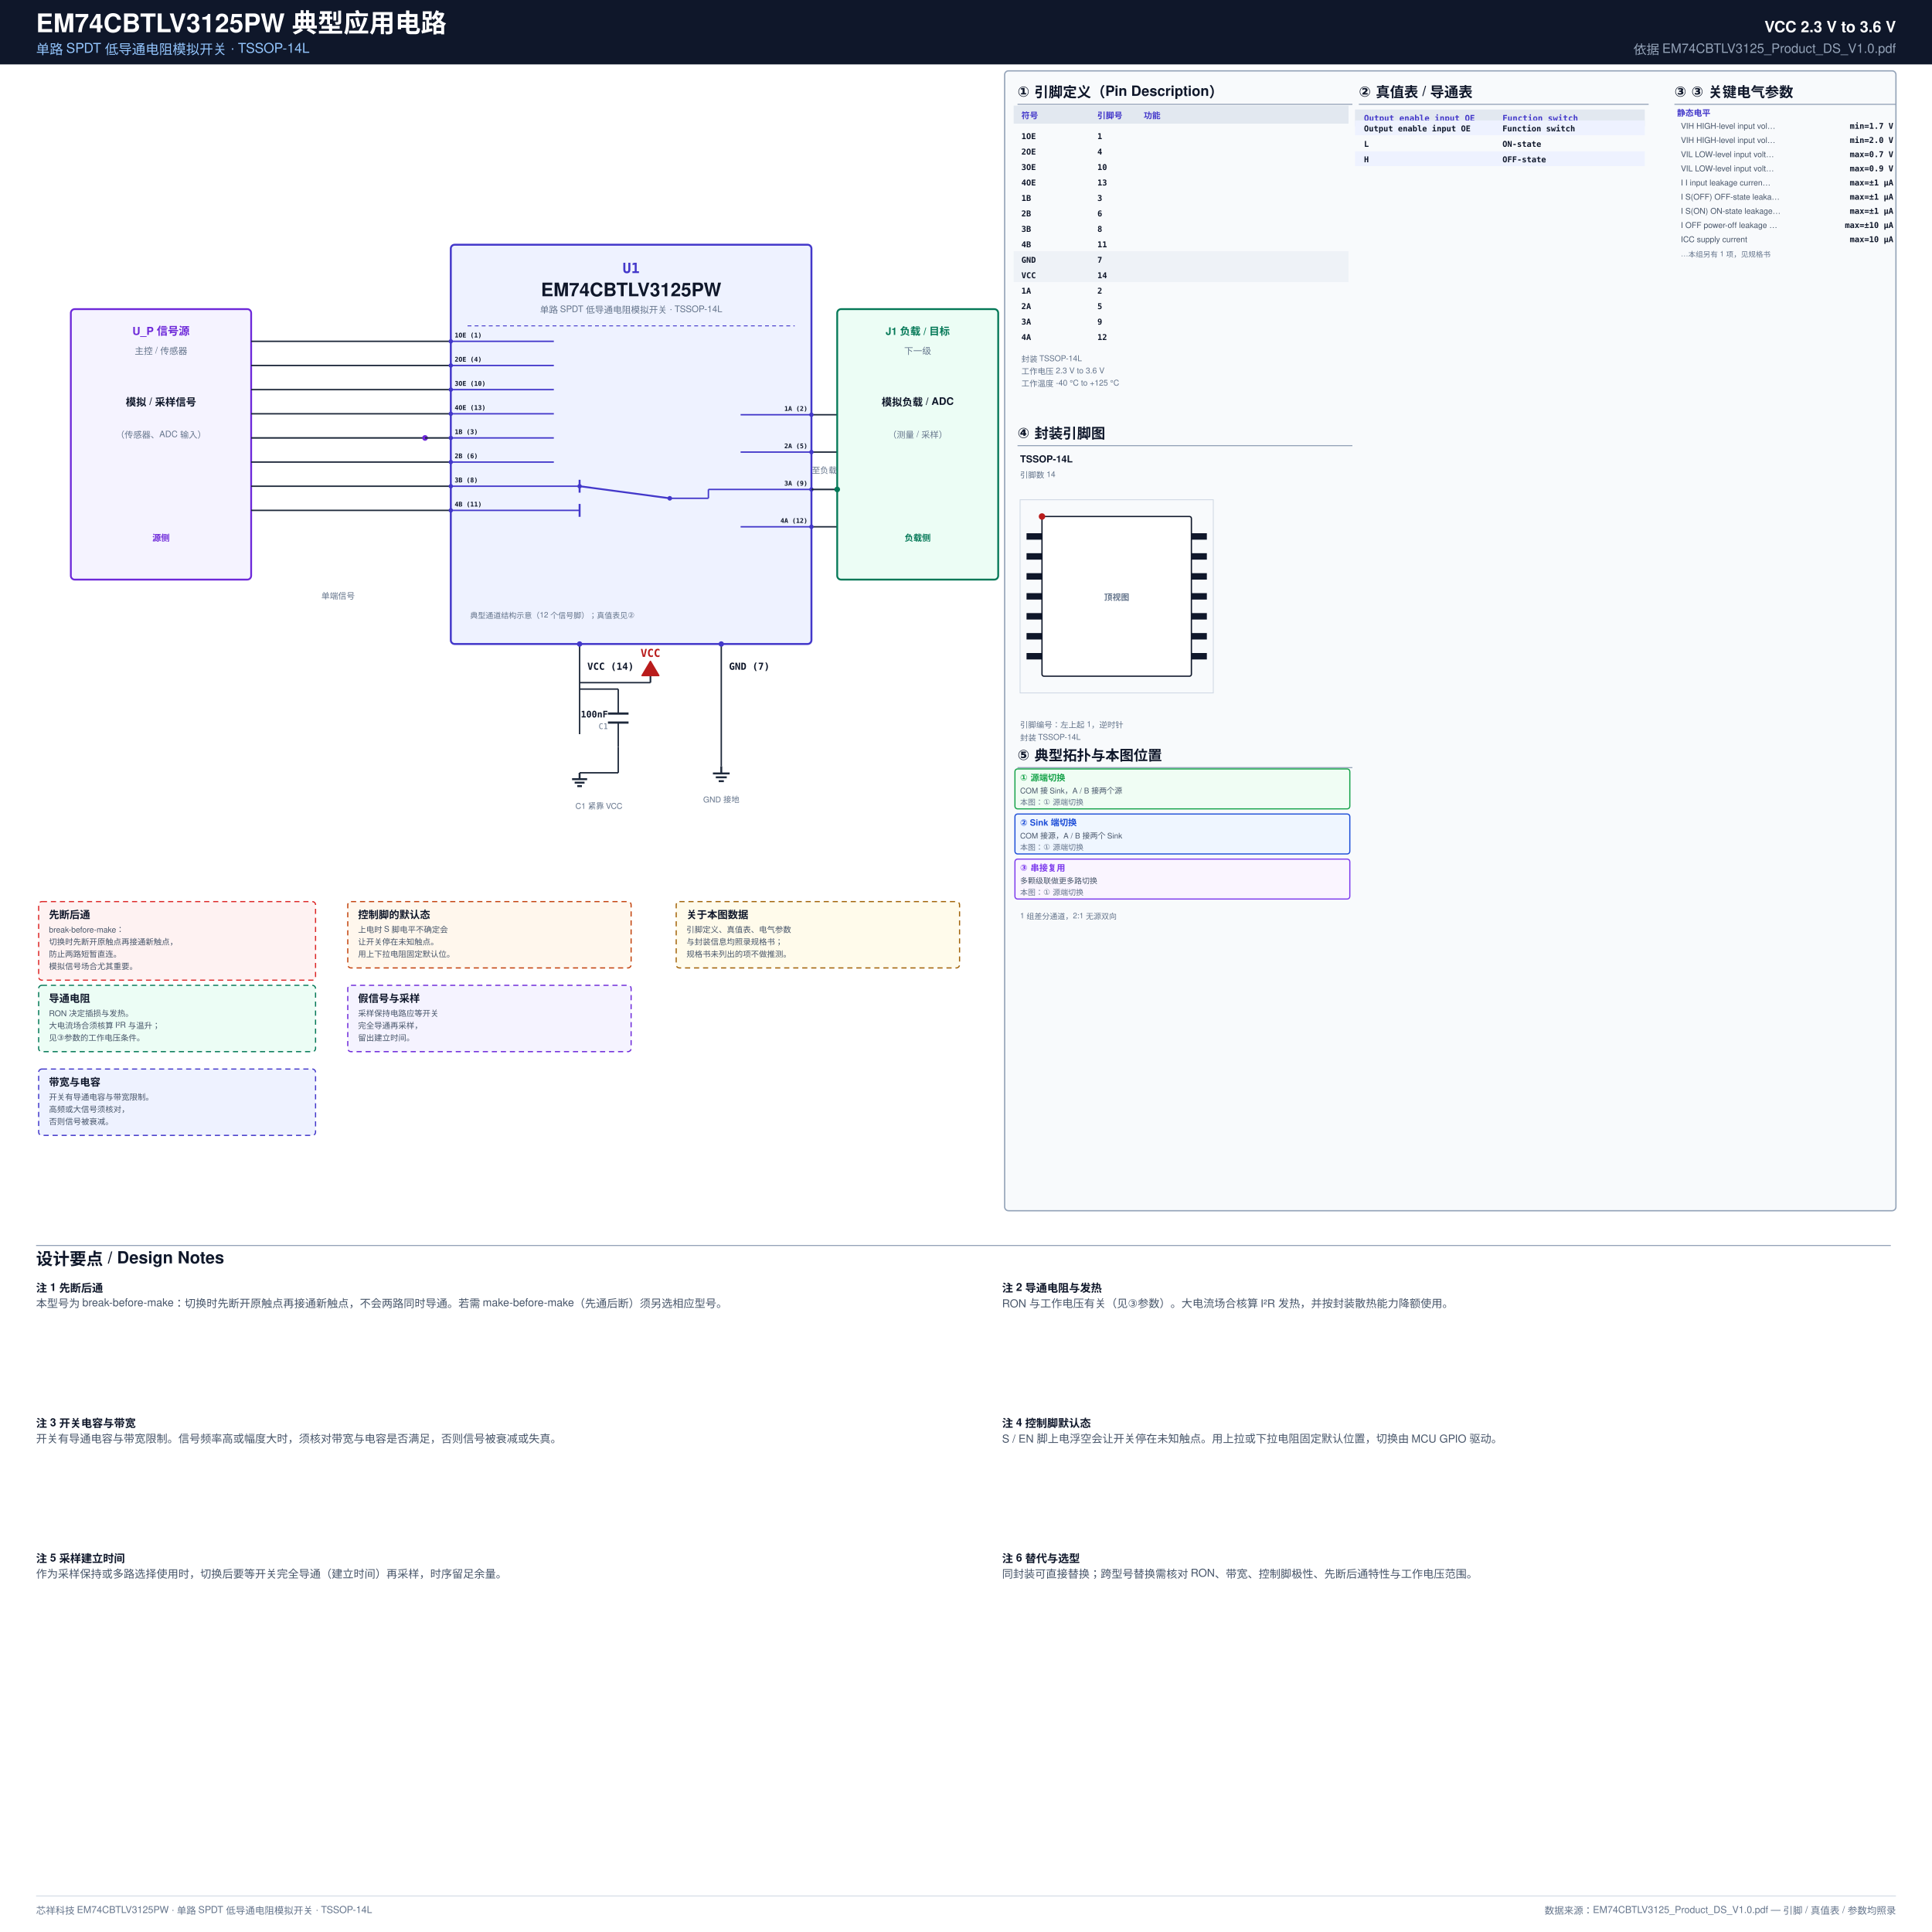
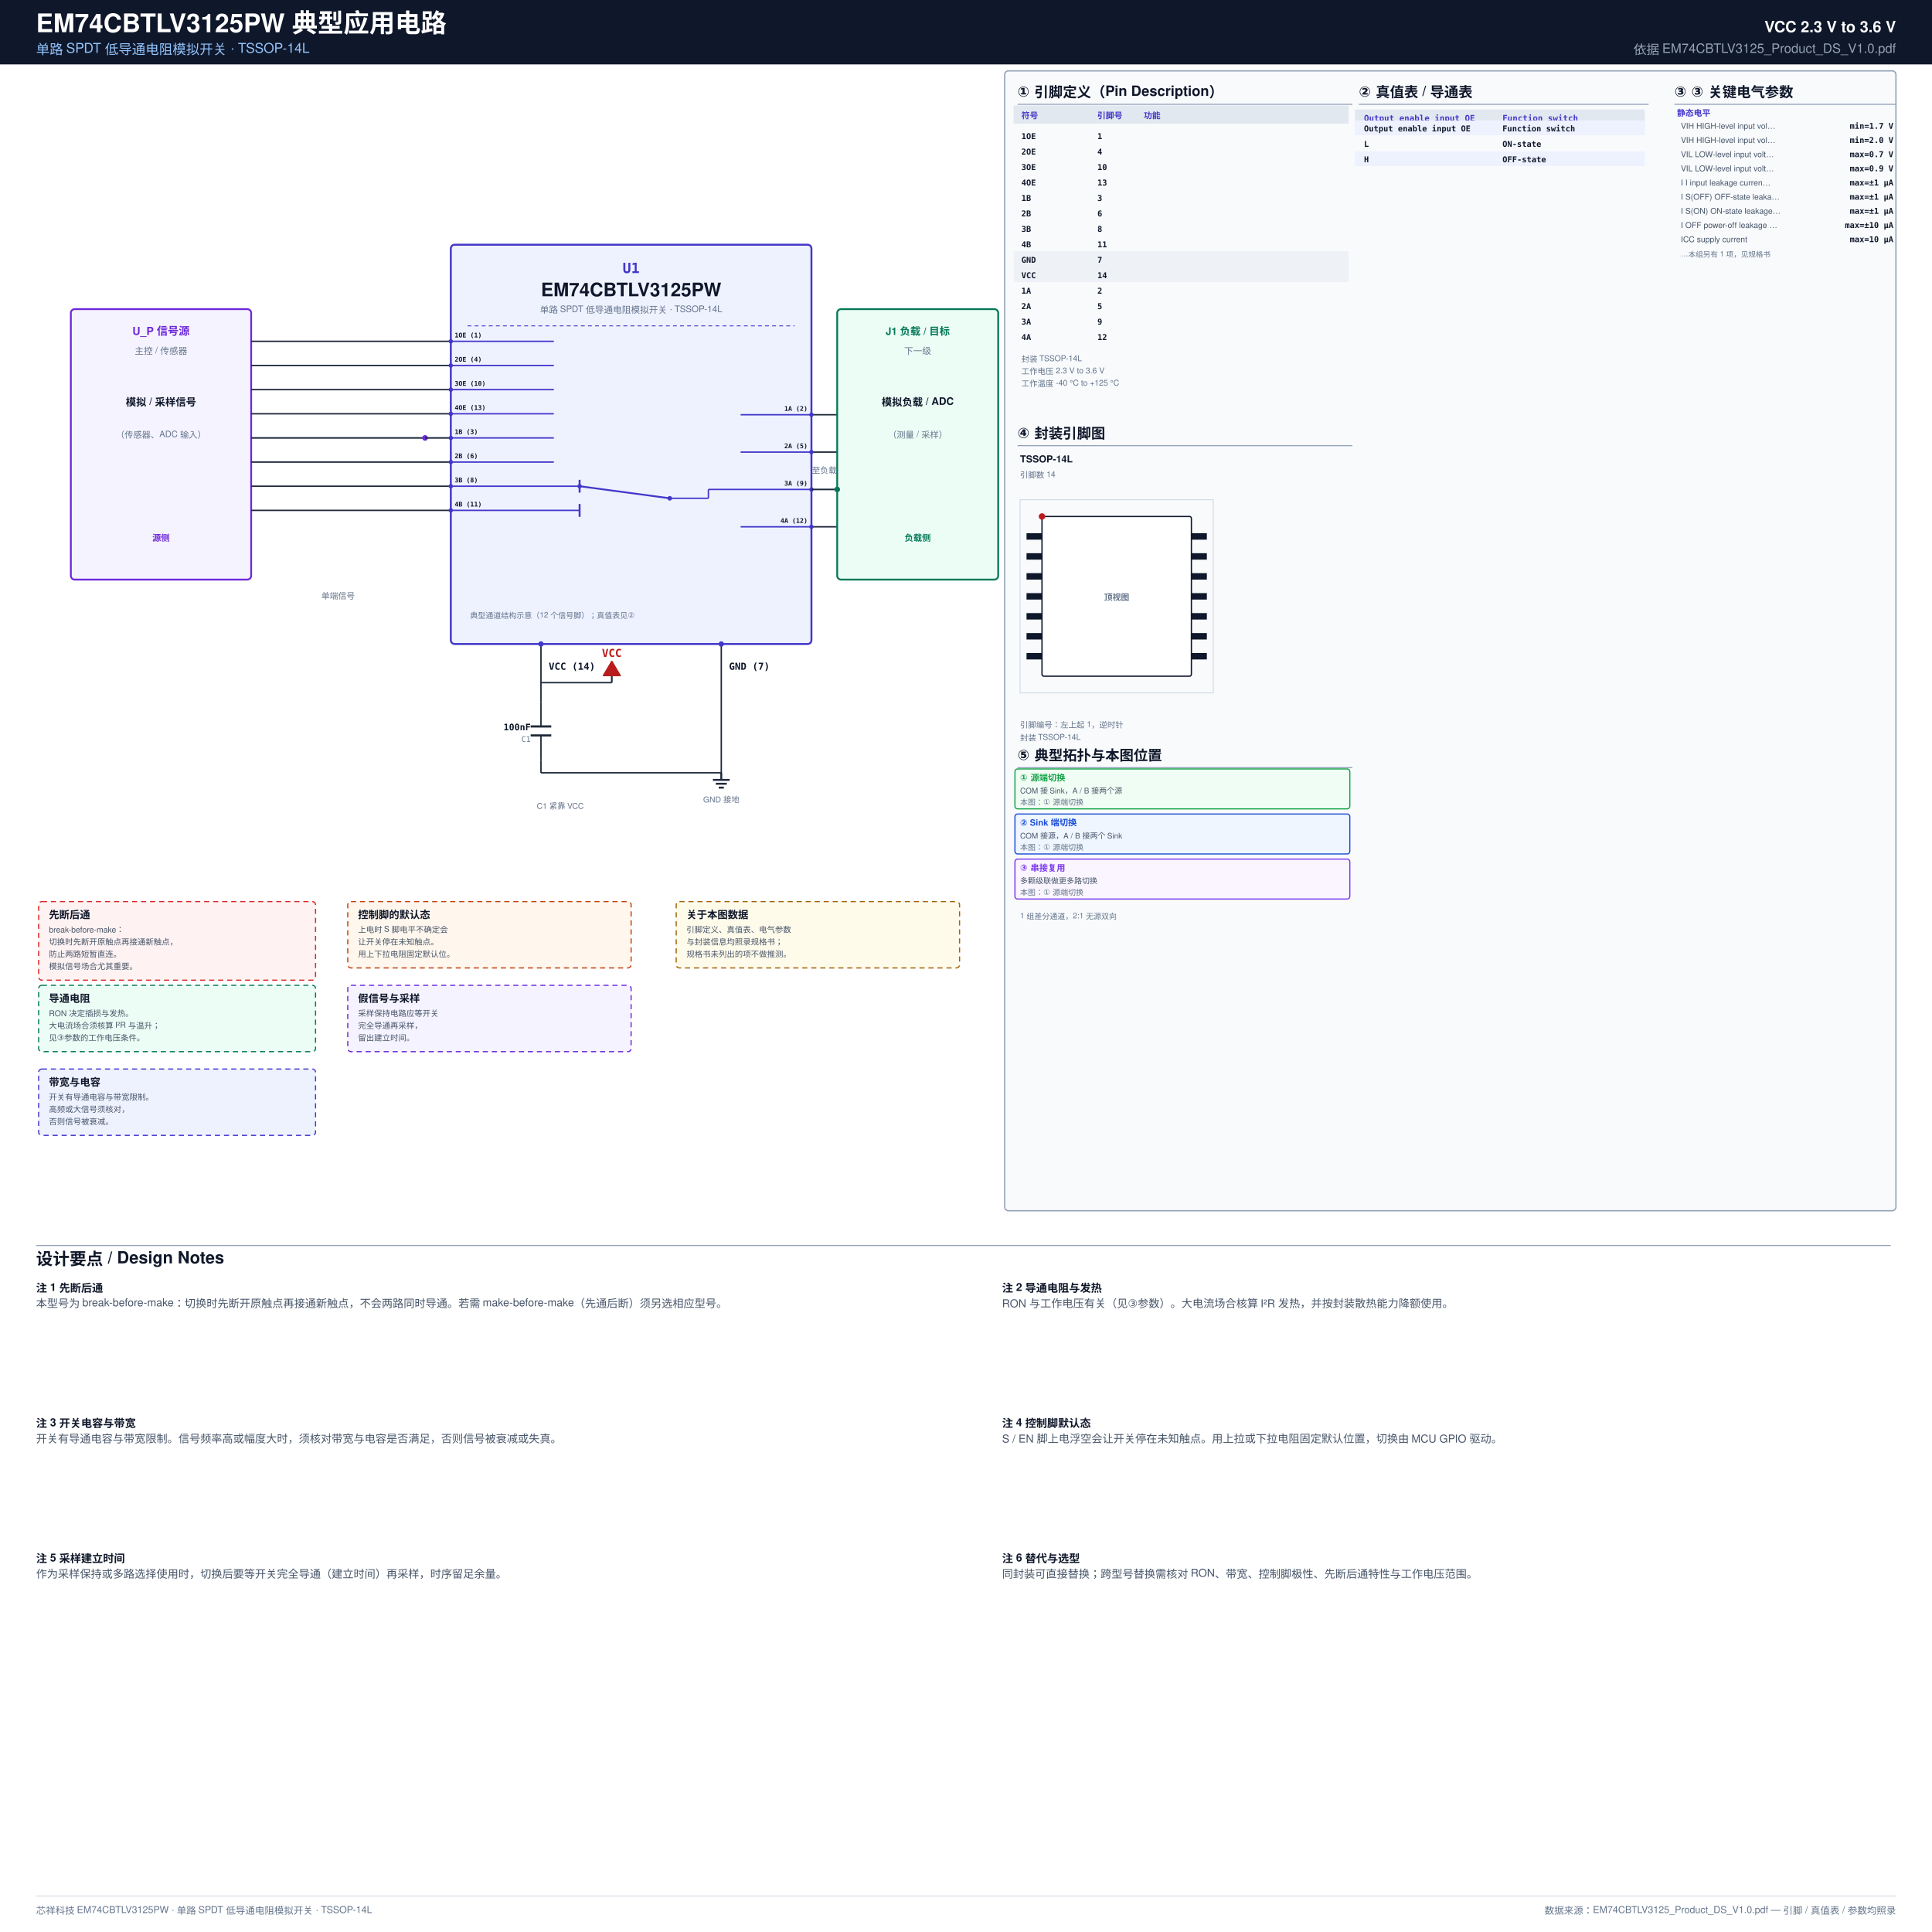
<svg xmlns="http://www.w3.org/2000/svg" width="3000" height="3000" viewBox="0 0 3000 3000">
  <rect x="0" y="0" width="3000" height="3000" rx="0" fill="#ffffff" stroke="none" stroke-width="0" />
  <rect x="0" y="0" width="3000" height="100" rx="0" fill="#0f172a" stroke="none" stroke-width="0" />
  <text x="56" y="50" font-family="PingFang SC, Helvetica Neue, Helvetica, Arial, sans-serif" font-size="40" fill="#ffffff" text-anchor="start" font-weight="700">EM74CBTLV3125PW 典型应用电路</text>
  <text x="56" y="84" font-family="PingFang SC, Helvetica Neue, Helvetica, Arial, sans-serif" font-size="21" fill="#93c5fd" text-anchor="start" font-weight="500">单路 SPDT 低导通电阻模拟开关 · TSSOP-14L</text>
  <text x="2944" y="50" font-family="PingFang SC, Helvetica Neue, Helvetica, Arial, sans-serif" font-size="24" fill="#ffffff" text-anchor="end" font-weight="600">VCC 2.3 V to 3.6 V</text>
  <text x="2944" y="84" font-family="PingFang SC, Helvetica Neue, Helvetica, Arial, sans-serif" font-size="20" fill="#94a3b8" text-anchor="end" font-weight="normal">依据 EM74CBTLV3125_Product_DS_V1.0.pdf</text>
  <rect x="110" y="480" width="280" height="420" rx="6" fill="#f5f3ff" stroke="#6d28d9" stroke-width="2.8" />
  <text x="250" y="520" font-family="PingFang SC, Helvetica Neue, Helvetica, Arial, sans-serif" font-size="17" fill="#6d28d9" text-anchor="middle" font-weight="700">U_P  信号源</text>
  <text x="250" y="550" font-family="PingFang SC, Helvetica Neue, Helvetica, Arial, sans-serif" font-size="14" fill="#64748b" text-anchor="middle" font-weight="normal">主控 / 传感器</text>
  <text x="250" y="630" font-family="PingFang SC, Helvetica Neue, Helvetica, Arial, sans-serif" font-size="16" fill="#0f172a" text-anchor="middle" font-weight="700">模拟 / 采样信号</text>
  <text x="250" y="680" font-family="PingFang SC, Helvetica Neue, Helvetica, Arial, sans-serif" font-size="13.5" fill="#64748b" text-anchor="middle" font-weight="normal">（传感器、ADC 输入）</text>
  <text x="250" y="840" font-family="PingFang SC, Helvetica Neue, Helvetica, Arial, sans-serif" font-size="13.5" fill="#6d28d9" text-anchor="middle" font-weight="600">源侧</text>
  <line x1="390" y1="680" x2="660" y2="680" stroke="#1e293b" stroke-width="2.4" />
  <circle cx="660" cy="680" r="4.4" fill="#6d28d9" />
  <text x="525.0" y="930" font-family="PingFang SC, Helvetica Neue, Helvetica, Arial, sans-serif" font-size="13" fill="#64748b" text-anchor="middle" font-weight="normal">单端信号</text>
  <rect x="700" y="380" width="560" height="620" rx="6" fill="#eef2ff" stroke="#4338ca" stroke-width="3.0" />
  <text x="980.0" y="424" font-family="Menlo, Monaco, Consolas, monospace" font-size="22" fill="#4338ca" text-anchor="middle" font-weight="700">U1</text>
  <text x="980.0" y="460" font-family="PingFang SC, Helvetica Neue, Helvetica, Arial, sans-serif" font-size="29" fill="#0f172a" text-anchor="middle" font-weight="700">EM74CBTLV3125PW</text>
  <text x="980.0" y="486" font-family="PingFang SC, Helvetica Neue, Helvetica, Arial, sans-serif" font-size="14" fill="#64748b" text-anchor="middle" font-weight="normal">单路 SPDT 低导通电阻模拟开关 · TSSOP-14L</text>
  <line x1="726" y1="506" x2="1234" y2="506" stroke="#4338ca" stroke-width="1.4" stroke-dasharray="6 5" />
  <line x1="390" y1="530.0" x2="700" y2="530.0" stroke="#1e293b" stroke-width="2.2" />
  <circle cx="700" cy="530.0" r="3.4" fill="#4338ca" />
  <line x1="390" y1="567.5" x2="700" y2="567.5" stroke="#1e293b" stroke-width="2.2" />
  <circle cx="700" cy="567.5" r="3.4" fill="#4338ca" />
  <line x1="390" y1="605.0" x2="700" y2="605.0" stroke="#1e293b" stroke-width="2.2" />
  <circle cx="700" cy="605.0" r="3.4" fill="#4338ca" />
  <line x1="390" y1="642.5" x2="700" y2="642.5" stroke="#1e293b" stroke-width="2.2" />
  <circle cx="700" cy="642.5" r="3.4" fill="#4338ca" />
  <line x1="660" y1="680.0" x2="700" y2="680.0" stroke="#1e293b" stroke-width="2.4" />
  <circle cx="700" cy="680.0" r="3.4" fill="#4338ca" />
  <line x1="390" y1="717.5" x2="700" y2="717.5" stroke="#1e293b" stroke-width="2.2" />
  <circle cx="700" cy="717.5" r="3.4" fill="#4338ca" />
  <line x1="390" y1="755.0" x2="700" y2="755.0" stroke="#1e293b" stroke-width="2.2" />
  <circle cx="700" cy="755.0" r="3.4" fill="#4338ca" />
  <line x1="390" y1="792.5" x2="700" y2="792.5" stroke="#1e293b" stroke-width="2.2" />
  <circle cx="700" cy="792.5" r="3.4" fill="#4338ca" />
  <line x1="1260" y1="644.0" x2="1300" y2="644.0" stroke="#1e293b" stroke-width="2.2" />
  <circle cx="1260" cy="644.0" r="3.4" fill="#4338ca" />
  <line x1="1260" y1="702.0" x2="1300" y2="702.0" stroke="#1e293b" stroke-width="2.2" />
  <circle cx="1260" cy="702.0" r="3.4" fill="#4338ca" />
  <circle cx="1260" cy="760.0" r="3.4" fill="#4338ca" />
  <line x1="1260" y1="818.0" x2="1300" y2="818.0" stroke="#1e293b" stroke-width="2.2" />
  <circle cx="1260" cy="818.0" r="3.4" fill="#4338ca" />
  <line x1="700" y1="530.0" x2="860" y2="530.0" stroke="#4338ca" stroke-width="2.2" />
  <text x="706" y="524.0" font-family="Menlo, Monaco, Consolas, monospace" font-size="10" fill="#0f172a" text-anchor="start" font-weight="600">1OE (1)</text>
  <line x1="700" y1="567.5" x2="860" y2="567.5" stroke="#4338ca" stroke-width="2.2" />
  <text x="706" y="561.5" font-family="Menlo, Monaco, Consolas, monospace" font-size="10" fill="#0f172a" text-anchor="start" font-weight="600">2OE (4)</text>
  <line x1="700" y1="605.0" x2="860" y2="605.0" stroke="#4338ca" stroke-width="2.2" />
  <text x="706" y="599.0" font-family="Menlo, Monaco, Consolas, monospace" font-size="10" fill="#0f172a" text-anchor="start" font-weight="600">3OE (10)</text>
  <line x1="700" y1="642.5" x2="860" y2="642.5" stroke="#4338ca" stroke-width="2.2" />
  <text x="706" y="636.5" font-family="Menlo, Monaco, Consolas, monospace" font-size="10" fill="#0f172a" text-anchor="start" font-weight="600">4OE (13)</text>
  <line x1="700" y1="680.0" x2="860" y2="680.0" stroke="#4338ca" stroke-width="2.2" />
  <text x="706" y="674.0" font-family="Menlo, Monaco, Consolas, monospace" font-size="10" fill="#0f172a" text-anchor="start" font-weight="600">1B (3)</text>
  <line x1="700" y1="717.5" x2="860" y2="717.5" stroke="#4338ca" stroke-width="2.2" />
  <text x="706" y="711.5" font-family="Menlo, Monaco, Consolas, monospace" font-size="10" fill="#0f172a" text-anchor="start" font-weight="600">2B (6)</text>
  <line x1="700" y1="755.0" x2="900" y2="755.0" stroke="#4338ca" stroke-width="2.2" />
  <text x="706" y="749.0" font-family="Menlo, Monaco, Consolas, monospace" font-size="10" fill="#0f172a" text-anchor="start" font-weight="600">3B (8)</text>
  <line x1="700" y1="792.5" x2="900" y2="792.5" stroke="#4338ca" stroke-width="2.2" />
  <text x="706" y="786.5" font-family="Menlo, Monaco, Consolas, monospace" font-size="10" fill="#0f172a" text-anchor="start" font-weight="600">4B (11)</text>
  <line x1="1150" y1="644.0" x2="1260" y2="644.0" stroke="#4338ca" stroke-width="2.2" />
  <text x="1254" y="638.0" font-family="Menlo, Monaco, Consolas, monospace" font-size="10" fill="#0f172a" text-anchor="end" font-weight="600">1A (2)</text>
  <line x1="1150" y1="702.0" x2="1260" y2="702.0" stroke="#4338ca" stroke-width="2.2" />
  <text x="1254" y="696.0" font-family="Menlo, Monaco, Consolas, monospace" font-size="10" fill="#0f172a" text-anchor="end" font-weight="600">2A (5)</text>
  <text x="1254" y="754.0" font-family="Menlo, Monaco, Consolas, monospace" font-size="10" fill="#0f172a" text-anchor="end" font-weight="600">3A (9)</text>
  <line x1="1150" y1="818.0" x2="1260" y2="818.0" stroke="#4338ca" stroke-width="2.2" />
  <text x="1254" y="812.0" font-family="Menlo, Monaco, Consolas, monospace" font-size="10" fill="#0f172a" text-anchor="end" font-weight="600">4A (12)</text>
  <line x1="900" y1="745.0" x2="900" y2="765.0" stroke="#4338ca" stroke-width="3.0" />
  <line x1="900" y1="782.5" x2="900" y2="802.5" stroke="#4338ca" stroke-width="3.0" />
  <line x1="1040" y1="773.75" x2="1100" y2="773.75" stroke="#4338ca" stroke-width="2.2" />
  <line x1="1100" y1="773.75" x2="1100" y2="760" stroke="#4338ca" stroke-width="2.2" />
  <line x1="1100" y1="760" x2="1260" y2="760" stroke="#4338ca" stroke-width="2.2" />
  <circle cx="1040" cy="773.75" r="3.6" fill="#4338ca" />
  <line x1="1040" y1="773.75" x2="900" y2="755.0" stroke="#4338ca" stroke-width="2.8" />
  <circle cx="900" cy="755.0" r="3.4" fill="#4338ca" />
  <text x="730" y="960" font-family="PingFang SC, Helvetica Neue, Helvetica, Arial, sans-serif" font-size="12" fill="#64748b" text-anchor="start" font-weight="normal">典型通道结构示意（12 个信号脚）；真值表见②</text>
  <rect x="1300" y="480" width="250" height="420" rx="6" fill="#ecfdf5" stroke="#047857" stroke-width="2.8" />
  <text x="1425" y="520" font-family="PingFang SC, Helvetica Neue, Helvetica, Arial, sans-serif" font-size="16" fill="#047857" text-anchor="middle" font-weight="700">J1  负载 / 目标</text>
  <text x="1425" y="550" font-family="PingFang SC, Helvetica Neue, Helvetica, Arial, sans-serif" font-size="14" fill="#64748b" text-anchor="middle" font-weight="normal">下一级</text>
  <text x="1425" y="630" font-family="PingFang SC, Helvetica Neue, Helvetica, Arial, sans-serif" font-size="16" fill="#0f172a" text-anchor="middle" font-weight="700">模拟负载 / ADC</text>
  <text x="1425" y="680" font-family="PingFang SC, Helvetica Neue, Helvetica, Arial, sans-serif" font-size="13.5" fill="#64748b" text-anchor="middle" font-weight="normal">（测量 / 采样）</text>
  <text x="1425" y="840" font-family="PingFang SC, Helvetica Neue, Helvetica, Arial, sans-serif" font-size="13.5" fill="#047857" text-anchor="middle" font-weight="600">负载侧</text>
  <line x1="1260" y1="760" x2="1300" y2="760" stroke="#1e293b" stroke-width="2.4" />
  <circle cx="1300" cy="760" r="4.4" fill="#047857" />
  <text x="1280.0" y="735" font-family="PingFang SC, Helvetica Neue, Helvetica, Arial, sans-serif" font-size="13" fill="#64748b" text-anchor="middle" font-weight="normal">至负载</text>
-   <line x1="900" y1="1000" x2="900" y2="1140" stroke="#1e293b" stroke-width="2.2" />
-   <circle cx="900" cy="1000" r="4.2" fill="#4338ca" />
-   <text x="912" y="1040" font-family="Menlo, Monaco, Consolas, monospace" font-size="15" fill="#0f172a" text-anchor="start" font-weight="600">VCC (14)</text>
-   <line x1="900" y1="1060" x2="1010" y2="1060" stroke="#1e293b" stroke-width="2.2" />
-   <line x1="1010" y1="1060" x2="1010" y2="1049" stroke="#1e293b" stroke-width="2.6" />
-   <path d="M997,1049 L1023,1049 L1010,1027 Z" stroke="#b91c1c" stroke-width="2.2" fill="#b91c1c" stroke-linejoin="round" stroke-linecap="round" />
-   <text x="1010" y="1020" font-family="Menlo, Monaco, Consolas, monospace" font-size="17" fill="#b91c1c" text-anchor="middle" font-weight="700">VCC</text>
-   <line x1="960" y1="1070" x2="960" y2="1108.0" stroke="#1e293b" stroke-width="2.2" />
-   <line x1="944.0" y1="1108.0" x2="976.0" y2="1108.0" stroke="#1e293b" stroke-width="3.4" />
-   <line x1="944.0" y1="1122.0" x2="976.0" y2="1122.0" stroke="#1e293b" stroke-width="3.4" />
-   <line x1="960" y1="1122.0" x2="960" y2="1160" stroke="#1e293b" stroke-width="2.2" />
-   <text x="944" y="1114.0" font-family="Menlo, Monaco, Consolas, monospace" font-size="14" fill="#0f172a" text-anchor="end" font-weight="700">100nF</text>
-   <text x="944" y="1132.0" font-family="Menlo, Monaco, Consolas, monospace" font-size="12" fill="#64748b" text-anchor="end" font-weight="500">C1</text>
-   <line x1="900" y1="1070" x2="960" y2="1070" stroke="#1e293b" stroke-width="2.2" />
-   <line x1="960" y1="1160" x2="960" y2="1200" stroke="#1e293b" stroke-width="2.2" />
-   <line x1="900" y1="1200" x2="960" y2="1200" stroke="#1e293b" stroke-width="2.2" />
-   <line x1="900" y1="1200" x2="900" y2="1209.9" stroke="#1e293b" stroke-width="3.0" />
-   <line x1="888.3" y1="1209.9" x2="911.7" y2="1209.9" stroke="#1e293b" stroke-width="3.0" />
-   <line x1="892.35" y1="1215.3" x2="907.65" y2="1215.3" stroke="#1e293b" stroke-width="3.0" />
-   <line x1="896.4" y1="1220.7" x2="903.6" y2="1220.7" stroke="#1e293b" stroke-width="3.0" />
-   <text x="930" y="1256" font-family="PingFang SC, Helvetica Neue, Helvetica, Arial, sans-serif" font-size="12.5" fill="#64748b" text-anchor="middle" font-weight="normal">C1 紧靠 VCC</text>
-   <line x1="1120" y1="1000" x2="1120" y2="1190" stroke="#1e293b" stroke-width="2.2" />
+   <line x1="840" y1="1000" x2="840" y2="1090" stroke="#1e293b" stroke-width="2.2" />
+   <circle cx="840" cy="1000" r="4.2" fill="#4338ca" />
+   <text x="852" y="1040" font-family="Menlo, Monaco, Consolas, monospace" font-size="15" fill="#0f172a" text-anchor="start" font-weight="600">VCC (14)</text>
+   <line x1="840" y1="1060" x2="950" y2="1060" stroke="#1e293b" stroke-width="2.2" />
+   <line x1="950" y1="1060" x2="950" y2="1049" stroke="#1e293b" stroke-width="2.6" />
+   <path d="M937,1049 L963,1049 L950,1027 Z" stroke="#b91c1c" stroke-width="2.2" fill="#b91c1c" stroke-linejoin="round" stroke-linecap="round" />
+   <text x="950" y="1020" font-family="Menlo, Monaco, Consolas, monospace" font-size="17" fill="#b91c1c" text-anchor="middle" font-weight="700">VCC</text>
+   <line x1="840" y1="1090" x2="840" y2="1128.0" stroke="#1e293b" stroke-width="2.2" />
+   <line x1="824.0" y1="1128.0" x2="856.0" y2="1128.0" stroke="#1e293b" stroke-width="3.4" />
+   <line x1="824.0" y1="1142.0" x2="856.0" y2="1142.0" stroke="#1e293b" stroke-width="3.4" />
+   <line x1="840" y1="1142.0" x2="840" y2="1180" stroke="#1e293b" stroke-width="2.2" />
+   <text x="824" y="1134.0" font-family="Menlo, Monaco, Consolas, monospace" font-size="14" fill="#0f172a" text-anchor="end" font-weight="700">100nF</text>
+   <text x="824" y="1152.0" font-family="Menlo, Monaco, Consolas, monospace" font-size="12" fill="#64748b" text-anchor="end" font-weight="500">C1</text>
+   <line x1="840" y1="1180" x2="840" y2="1200" stroke="#1e293b" stroke-width="2.2" />
+   <text x="870" y="1256" font-family="PingFang SC, Helvetica Neue, Helvetica, Arial, sans-serif" font-size="12.5" fill="#64748b" text-anchor="middle" font-weight="normal">C1 紧靠 VCC</text>
+   <line x1="1120" y1="1000" x2="1120" y2="1200" stroke="#1e293b" stroke-width="2.2" />
  <circle cx="1120" cy="1000" r="4.2" fill="#4338ca" />
  <text x="1132" y="1040" font-family="Menlo, Monaco, Consolas, monospace" font-size="15" fill="#0f172a" text-anchor="start" font-weight="600">GND (7)</text>
-   <line x1="1120" y1="1190" x2="1120" y2="1201.0" stroke="#1e293b" stroke-width="3.0" />
-   <line x1="1107.0" y1="1201.0" x2="1133.0" y2="1201.0" stroke="#1e293b" stroke-width="3.0" />
-   <line x1="1111.5" y1="1207.0" x2="1128.5" y2="1207.0" stroke="#1e293b" stroke-width="3.0" />
-   <line x1="1116.0" y1="1213.0" x2="1124.0" y2="1213.0" stroke="#1e293b" stroke-width="3.0" />
+   <line x1="1120" y1="1200" x2="1120" y2="1211.0" stroke="#1e293b" stroke-width="3.0" />
+   <line x1="1107.0" y1="1211.0" x2="1133.0" y2="1211.0" stroke="#1e293b" stroke-width="3.0" />
+   <line x1="1111.5" y1="1217.0" x2="1128.5" y2="1217.0" stroke="#1e293b" stroke-width="3.0" />
+   <line x1="1116.0" y1="1223.0" x2="1124.0" y2="1223.0" stroke="#1e293b" stroke-width="3.0" />
  <text x="1120" y="1246" font-family="PingFang SC, Helvetica Neue, Helvetica, Arial, sans-serif" font-size="12.5" fill="#64748b" text-anchor="middle" font-weight="normal">GND 接地</text>
+   <line x1="840" y1="1200" x2="1120" y2="1200" stroke="#1e293b" stroke-width="2.2" />
  <rect x="60" y="1400" width="430" height="122" rx="5" fill="#fef2f2" stroke="#dc2626" stroke-width="1.8" stroke-dasharray="8 6" />
  <text x="76" y="1426" font-family="PingFang SC, Helvetica Neue, Helvetica, Arial, sans-serif" font-size="16" fill="#0f172a" text-anchor="start" font-weight="700">先断后通</text>
  <text x="76" y="1448" font-family="PingFang SC, Helvetica Neue, Helvetica, Arial, sans-serif" font-size="12.5" fill="#475569" text-anchor="start" font-weight="normal">break-before-make：</text>
  <text x="76" y="1467" font-family="PingFang SC, Helvetica Neue, Helvetica, Arial, sans-serif" font-size="12.5" fill="#475569" text-anchor="start" font-weight="normal">切换时先断开原触点再接通新触点，</text>
  <text x="76" y="1486" font-family="PingFang SC, Helvetica Neue, Helvetica, Arial, sans-serif" font-size="12.5" fill="#475569" text-anchor="start" font-weight="normal">防止两路短暂直连。</text>
  <text x="76" y="1505" font-family="PingFang SC, Helvetica Neue, Helvetica, Arial, sans-serif" font-size="12.5" fill="#475569" text-anchor="start" font-weight="normal">模拟信号场合尤其重要。</text>
  <rect x="60" y="1530" width="430" height="103" rx="5" fill="#ecfdf5" stroke="#047857" stroke-width="1.8" stroke-dasharray="8 6" />
  <text x="76" y="1556" font-family="PingFang SC, Helvetica Neue, Helvetica, Arial, sans-serif" font-size="16" fill="#0f172a" text-anchor="start" font-weight="700">导通电阻</text>
  <text x="76" y="1578" font-family="PingFang SC, Helvetica Neue, Helvetica, Arial, sans-serif" font-size="12.5" fill="#475569" text-anchor="start" font-weight="normal">RON 决定插损与发热。</text>
  <text x="76" y="1597" font-family="PingFang SC, Helvetica Neue, Helvetica, Arial, sans-serif" font-size="12.5" fill="#475569" text-anchor="start" font-weight="normal">大电流场合须核算 I²R 与温升；</text>
  <text x="76" y="1616" font-family="PingFang SC, Helvetica Neue, Helvetica, Arial, sans-serif" font-size="12.5" fill="#475569" text-anchor="start" font-weight="normal">见③参数的工作电压条件。</text>
  <rect x="60" y="1660" width="430" height="103" rx="5" fill="#eef2ff" stroke="#4338ca" stroke-width="1.8" stroke-dasharray="8 6" />
  <text x="76" y="1686" font-family="PingFang SC, Helvetica Neue, Helvetica, Arial, sans-serif" font-size="16" fill="#0f172a" text-anchor="start" font-weight="700">带宽与电容</text>
  <text x="76" y="1708" font-family="PingFang SC, Helvetica Neue, Helvetica, Arial, sans-serif" font-size="12.5" fill="#475569" text-anchor="start" font-weight="normal">开关有导通电容与带宽限制。</text>
  <text x="76" y="1727" font-family="PingFang SC, Helvetica Neue, Helvetica, Arial, sans-serif" font-size="12.5" fill="#475569" text-anchor="start" font-weight="normal">高频或大信号须核对，</text>
  <text x="76" y="1746" font-family="PingFang SC, Helvetica Neue, Helvetica, Arial, sans-serif" font-size="12.5" fill="#475569" text-anchor="start" font-weight="normal">否则信号被衰减。</text>
  <rect x="540" y="1400" width="440" height="103" rx="5" fill="#fff7ed" stroke="#c2410c" stroke-width="1.8" stroke-dasharray="8 6" />
  <text x="556" y="1426" font-family="PingFang SC, Helvetica Neue, Helvetica, Arial, sans-serif" font-size="16" fill="#0f172a" text-anchor="start" font-weight="700">控制脚的默认态</text>
  <text x="556" y="1448" font-family="PingFang SC, Helvetica Neue, Helvetica, Arial, sans-serif" font-size="12.5" fill="#475569" text-anchor="start" font-weight="normal">上电时 S 脚电平不确定会</text>
  <text x="556" y="1467" font-family="PingFang SC, Helvetica Neue, Helvetica, Arial, sans-serif" font-size="12.5" fill="#475569" text-anchor="start" font-weight="normal">让开关停在未知触点。</text>
  <text x="556" y="1486" font-family="PingFang SC, Helvetica Neue, Helvetica, Arial, sans-serif" font-size="12.5" fill="#475569" text-anchor="start" font-weight="normal">用上下拉电阻固定默认位。</text>
  <rect x="540" y="1530" width="440" height="103" rx="5" fill="#f5f3ff" stroke="#6d28d9" stroke-width="1.8" stroke-dasharray="8 6" />
  <text x="556" y="1556" font-family="PingFang SC, Helvetica Neue, Helvetica, Arial, sans-serif" font-size="16" fill="#0f172a" text-anchor="start" font-weight="700">假信号与采样</text>
  <text x="556" y="1578" font-family="PingFang SC, Helvetica Neue, Helvetica, Arial, sans-serif" font-size="12.5" fill="#475569" text-anchor="start" font-weight="normal">采样保持电路应等开关</text>
  <text x="556" y="1597" font-family="PingFang SC, Helvetica Neue, Helvetica, Arial, sans-serif" font-size="12.5" fill="#475569" text-anchor="start" font-weight="normal">完全导通再采样，</text>
  <text x="556" y="1616" font-family="PingFang SC, Helvetica Neue, Helvetica, Arial, sans-serif" font-size="12.5" fill="#475569" text-anchor="start" font-weight="normal">留出建立时间。</text>
  <rect x="1050" y="1400" width="440" height="103" rx="5" fill="#fffbeb" stroke="#a16207" stroke-width="1.8" stroke-dasharray="8 6" />
  <text x="1066" y="1426" font-family="PingFang SC, Helvetica Neue, Helvetica, Arial, sans-serif" font-size="16" fill="#0f172a" text-anchor="start" font-weight="700">关于本图数据</text>
  <text x="1066" y="1448" font-family="PingFang SC, Helvetica Neue, Helvetica, Arial, sans-serif" font-size="12.5" fill="#475569" text-anchor="start" font-weight="normal">引脚定义、真值表、电气参数</text>
  <text x="1066" y="1467" font-family="PingFang SC, Helvetica Neue, Helvetica, Arial, sans-serif" font-size="12.5" fill="#475569" text-anchor="start" font-weight="normal">与封装信息均照录规格书；</text>
  <text x="1066" y="1486" font-family="PingFang SC, Helvetica Neue, Helvetica, Arial, sans-serif" font-size="12.5" fill="#475569" text-anchor="start" font-weight="normal">规格书未列出的项不做推测。</text>
  <rect x="1560" y="110" width="1384" height="1770" rx="6" fill="#f8fafc" stroke="#94a3b8" stroke-width="2.0" />
  <text x="1580" y="150" font-family="PingFang SC, Helvetica Neue, Helvetica, Arial, sans-serif" font-size="22" fill="#0f172a" text-anchor="start" font-weight="700">① 引脚定义（Pin Description）</text>
  <line x1="1580" y1="162" x2="2100" y2="162" stroke="#94a3b8" stroke-width="1.6" />
  <rect x="1574.0" y="164" width="520.0" height="28" rx="0" fill="#e2e8f0" stroke="none" stroke-width="0" />
  <text x="1586.0" y="184" font-family="Menlo, Monaco, Consolas, monospace" font-size="13" fill="#4338ca" text-anchor="start" font-weight="700">符号</text>
  <text x="1704.0" y="184" font-family="Menlo, Monaco, Consolas, monospace" font-size="13" fill="#4338ca" text-anchor="start" font-weight="700">引脚号</text>
  <text x="1776.0" y="184" font-family="Menlo, Monaco, Consolas, monospace" font-size="13" fill="#4338ca" text-anchor="start" font-weight="700">功能</text>
  <text x="1586.0" y="216" font-family="Menlo, Monaco, Consolas, monospace" font-size="12.5" fill="#0f172a" text-anchor="start" font-weight="600">1OE</text>
  <text x="1704.0" y="216" font-family="Menlo, Monaco, Consolas, monospace" font-size="12.5" fill="#0f172a" text-anchor="start" font-weight="600">1</text>
  <text x="1586.0" y="240" font-family="Menlo, Monaco, Consolas, monospace" font-size="12.5" fill="#0f172a" text-anchor="start" font-weight="600">2OE</text>
  <text x="1704.0" y="240" font-family="Menlo, Monaco, Consolas, monospace" font-size="12.5" fill="#0f172a" text-anchor="start" font-weight="600">4</text>
  <text x="1586.0" y="264" font-family="Menlo, Monaco, Consolas, monospace" font-size="12.5" fill="#0f172a" text-anchor="start" font-weight="600">3OE</text>
  <text x="1704.0" y="264" font-family="Menlo, Monaco, Consolas, monospace" font-size="12.5" fill="#0f172a" text-anchor="start" font-weight="600">10</text>
  <text x="1586.0" y="288" font-family="Menlo, Monaco, Consolas, monospace" font-size="12.5" fill="#0f172a" text-anchor="start" font-weight="600">4OE</text>
  <text x="1704.0" y="288" font-family="Menlo, Monaco, Consolas, monospace" font-size="12.5" fill="#0f172a" text-anchor="start" font-weight="600">13</text>
  <text x="1586.0" y="312" font-family="Menlo, Monaco, Consolas, monospace" font-size="12.5" fill="#0f172a" text-anchor="start" font-weight="600">1B</text>
  <text x="1704.0" y="312" font-family="Menlo, Monaco, Consolas, monospace" font-size="12.5" fill="#0f172a" text-anchor="start" font-weight="600">3</text>
  <text x="1586.0" y="336" font-family="Menlo, Monaco, Consolas, monospace" font-size="12.5" fill="#0f172a" text-anchor="start" font-weight="600">2B</text>
  <text x="1704.0" y="336" font-family="Menlo, Monaco, Consolas, monospace" font-size="12.5" fill="#0f172a" text-anchor="start" font-weight="600">6</text>
  <text x="1586.0" y="360" font-family="Menlo, Monaco, Consolas, monospace" font-size="12.5" fill="#0f172a" text-anchor="start" font-weight="600">3B</text>
  <text x="1704.0" y="360" font-family="Menlo, Monaco, Consolas, monospace" font-size="12.5" fill="#0f172a" text-anchor="start" font-weight="600">8</text>
  <text x="1586.0" y="384" font-family="Menlo, Monaco, Consolas, monospace" font-size="12.5" fill="#0f172a" text-anchor="start" font-weight="600">4B</text>
  <text x="1704.0" y="384" font-family="Menlo, Monaco, Consolas, monospace" font-size="12.5" fill="#0f172a" text-anchor="start" font-weight="600">11</text>
  <rect x="1574.0" y="390" width="520.0" height="24" rx="0" fill="#eef2f7" stroke="none" stroke-width="0" />
  <text x="1586.0" y="408" font-family="Menlo, Monaco, Consolas, monospace" font-size="12.5" fill="#0f172a" text-anchor="start" font-weight="600">GND</text>
  <text x="1704.0" y="408" font-family="Menlo, Monaco, Consolas, monospace" font-size="12.5" fill="#0f172a" text-anchor="start" font-weight="600">7</text>
  <rect x="1574.0" y="414" width="520.0" height="24" rx="0" fill="#eef2f7" stroke="none" stroke-width="0" />
  <text x="1586.0" y="432" font-family="Menlo, Monaco, Consolas, monospace" font-size="12.5" fill="#0f172a" text-anchor="start" font-weight="600">VCC</text>
  <text x="1704.0" y="432" font-family="Menlo, Monaco, Consolas, monospace" font-size="12.5" fill="#0f172a" text-anchor="start" font-weight="600">14</text>
  <text x="1586.0" y="456" font-family="Menlo, Monaco, Consolas, monospace" font-size="12.5" fill="#0f172a" text-anchor="start" font-weight="600">1A</text>
  <text x="1704.0" y="456" font-family="Menlo, Monaco, Consolas, monospace" font-size="12.5" fill="#0f172a" text-anchor="start" font-weight="600">2</text>
  <text x="1586.0" y="480" font-family="Menlo, Monaco, Consolas, monospace" font-size="12.5" fill="#0f172a" text-anchor="start" font-weight="600">2A</text>
  <text x="1704.0" y="480" font-family="Menlo, Monaco, Consolas, monospace" font-size="12.5" fill="#0f172a" text-anchor="start" font-weight="600">5</text>
  <text x="1586.0" y="504" font-family="Menlo, Monaco, Consolas, monospace" font-size="12.5" fill="#0f172a" text-anchor="start" font-weight="600">3A</text>
  <text x="1704.0" y="504" font-family="Menlo, Monaco, Consolas, monospace" font-size="12.5" fill="#0f172a" text-anchor="start" font-weight="600">9</text>
  <text x="1586.0" y="528" font-family="Menlo, Monaco, Consolas, monospace" font-size="12.5" fill="#0f172a" text-anchor="start" font-weight="600">4A</text>
  <text x="1704.0" y="528" font-family="Menlo, Monaco, Consolas, monospace" font-size="12.5" fill="#0f172a" text-anchor="start" font-weight="600">12</text>
  <text x="1586" y="562" font-family="PingFang SC, Helvetica Neue, Helvetica, Arial, sans-serif" font-size="12.5" fill="#64748b" text-anchor="start" font-weight="normal">封装 TSSOP-14L</text>
  <text x="1586" y="581" font-family="PingFang SC, Helvetica Neue, Helvetica, Arial, sans-serif" font-size="12.5" fill="#64748b" text-anchor="start" font-weight="normal">工作电压 2.3 V to 3.6 V</text>
  <text x="1586" y="600" font-family="PingFang SC, Helvetica Neue, Helvetica, Arial, sans-serif" font-size="12.5" fill="#64748b" text-anchor="start" font-weight="normal">工作温度 -40 °C to +125 °C</text>
  <text x="2110" y="150" font-family="PingFang SC, Helvetica Neue, Helvetica, Arial, sans-serif" font-size="22" fill="#0f172a" text-anchor="start" font-weight="700">② 真值表 / 导通表</text>
  <line x1="2110" y1="162" x2="2560" y2="162" stroke="#94a3b8" stroke-width="1.6" />
  <rect x="2104" y="170" width="450" height="26" rx="0" fill="#e2e8f0" stroke="none" stroke-width="0" />
  <text x="2118" y="188" font-family="Menlo, Monaco, Consolas, monospace" font-size="13" fill="#4338ca" text-anchor="start" font-weight="700">Output enable input OE</text>
  <text x="2333.0" y="188" font-family="Menlo, Monaco, Consolas, monospace" font-size="13" fill="#4338ca" text-anchor="start" font-weight="700">Function switch</text>
  <rect x="2104" y="187" width="450" height="23" rx="0" fill="#eef2ff" stroke="none" stroke-width="0" />
  <text x="2118" y="204" font-family="Menlo, Monaco, Consolas, monospace" font-size="12.5" fill="#0f172a" text-anchor="start" font-weight="600">Output enable input OE</text>
  <text x="2333.0" y="204" font-family="Menlo, Monaco, Consolas, monospace" font-size="12.5" fill="#0f172a" text-anchor="start" font-weight="600">Function switch</text>
  <text x="2118" y="228" font-family="Menlo, Monaco, Consolas, monospace" font-size="12.5" fill="#0f172a" text-anchor="start" font-weight="600">L</text>
  <text x="2333.0" y="228" font-family="Menlo, Monaco, Consolas, monospace" font-size="12.5" fill="#0f172a" text-anchor="start" font-weight="600">ON-state</text>
  <rect x="2104" y="235" width="450" height="23" rx="0" fill="#eef2ff" stroke="none" stroke-width="0" />
  <text x="2118" y="252" font-family="Menlo, Monaco, Consolas, monospace" font-size="12.5" fill="#0f172a" text-anchor="start" font-weight="600">H</text>
  <text x="2333.0" y="252" font-family="Menlo, Monaco, Consolas, monospace" font-size="12.5" fill="#0f172a" text-anchor="start" font-weight="600">OFF-state</text>
  <text x="2600" y="150" font-family="PingFang SC, Helvetica Neue, Helvetica, Arial, sans-serif" font-size="22" fill="#0f172a" text-anchor="start" font-weight="700">③ ③ 关键电气参数</text>
  <line x1="2600" y1="162" x2="2944" y2="162" stroke="#94a3b8" stroke-width="1.6" />
  <text x="2604" y="180" font-family="PingFang SC, Helvetica Neue, Helvetica, Arial, sans-serif" font-size="13" fill="#4338ca" text-anchor="start" font-weight="700">静态电平</text>
  <text x="2610" y="200" font-family="PingFang SC, Helvetica Neue, Helvetica, Arial, sans-serif" font-size="12.5" fill="#475569" text-anchor="start" font-weight="normal">VIH HIGH-level input vol…</text>
  <text x="2940" y="200" font-family="Menlo, Monaco, Consolas, monospace" font-size="12.5" fill="#0f172a" text-anchor="end" font-weight="600">min=1.7 V</text>
  <text x="2610" y="222" font-family="PingFang SC, Helvetica Neue, Helvetica, Arial, sans-serif" font-size="12.5" fill="#475569" text-anchor="start" font-weight="normal">VIH HIGH-level input vol…</text>
  <text x="2940" y="222" font-family="Menlo, Monaco, Consolas, monospace" font-size="12.5" fill="#0f172a" text-anchor="end" font-weight="600">min=2.0 V</text>
  <text x="2610" y="244" font-family="PingFang SC, Helvetica Neue, Helvetica, Arial, sans-serif" font-size="12.5" fill="#475569" text-anchor="start" font-weight="normal">VIL LOW-level input volt…</text>
  <text x="2940" y="244" font-family="Menlo, Monaco, Consolas, monospace" font-size="12.5" fill="#0f172a" text-anchor="end" font-weight="600">max=0.7 V</text>
  <text x="2610" y="266" font-family="PingFang SC, Helvetica Neue, Helvetica, Arial, sans-serif" font-size="12.5" fill="#475569" text-anchor="start" font-weight="normal">VIL LOW-level input volt…</text>
  <text x="2940" y="266" font-family="Menlo, Monaco, Consolas, monospace" font-size="12.5" fill="#0f172a" text-anchor="end" font-weight="600">max=0.9 V</text>
  <text x="2610" y="288" font-family="PingFang SC, Helvetica Neue, Helvetica, Arial, sans-serif" font-size="12.5" fill="#475569" text-anchor="start" font-weight="normal">I I input leakage curren…</text>
  <text x="2940" y="288" font-family="Menlo, Monaco, Consolas, monospace" font-size="12.5" fill="#0f172a" text-anchor="end" font-weight="600">max=±1 μA</text>
  <text x="2610" y="310" font-family="PingFang SC, Helvetica Neue, Helvetica, Arial, sans-serif" font-size="12.5" fill="#475569" text-anchor="start" font-weight="normal">I S(OFF) OFF-state leaka…</text>
  <text x="2940" y="310" font-family="Menlo, Monaco, Consolas, monospace" font-size="12.5" fill="#0f172a" text-anchor="end" font-weight="600">max=±1 μA</text>
  <text x="2610" y="332" font-family="PingFang SC, Helvetica Neue, Helvetica, Arial, sans-serif" font-size="12.5" fill="#475569" text-anchor="start" font-weight="normal">I S(ON) ON-state leakage…</text>
  <text x="2940" y="332" font-family="Menlo, Monaco, Consolas, monospace" font-size="12.5" fill="#0f172a" text-anchor="end" font-weight="600">max=±1 μA</text>
  <text x="2610" y="354" font-family="PingFang SC, Helvetica Neue, Helvetica, Arial, sans-serif" font-size="12.5" fill="#475569" text-anchor="start" font-weight="normal">I OFF power-off leakage …</text>
  <text x="2940" y="354" font-family="Menlo, Monaco, Consolas, monospace" font-size="12.5" fill="#0f172a" text-anchor="end" font-weight="600">max=±10 μA</text>
  <text x="2610" y="376" font-family="PingFang SC, Helvetica Neue, Helvetica, Arial, sans-serif" font-size="12.5" fill="#475569" text-anchor="start" font-weight="normal">ICC supply current</text>
  <text x="2940" y="376" font-family="Menlo, Monaco, Consolas, monospace" font-size="12.5" fill="#0f172a" text-anchor="end" font-weight="600">max=10 μA</text>
  <text x="2610" y="398" font-family="PingFang SC, Helvetica Neue, Helvetica, Arial, sans-serif" font-size="11.5" fill="#64748b" text-anchor="start" font-weight="normal">…本组另有 1 项，见规格书</text>
  <text x="1580" y="680" font-family="PingFang SC, Helvetica Neue, Helvetica, Arial, sans-serif" font-size="22" fill="#0f172a" text-anchor="start" font-weight="700">④ 封装引脚图</text>
  <line x1="1580" y1="692" x2="2100" y2="692" stroke="#94a3b8" stroke-width="1.6" />
  <text x="1584" y="718" font-family="PingFang SC, Helvetica Neue, Helvetica, Arial, sans-serif" font-size="15" fill="#0f172a" text-anchor="start" font-weight="700">TSSOP-14L</text>
  <text x="1584" y="742" font-family="PingFang SC, Helvetica Neue, Helvetica, Arial, sans-serif" font-size="12.5" fill="#64748b" text-anchor="start" font-weight="normal">引脚数 14</text>
  <rect x="1584" y="776" width="300" height="300" rx="0" fill="#f8fafc" stroke="#cbd5e1" stroke-width="1.2" />
  <rect x="1618" y="802" width="232" height="248" rx="3" fill="#ffffff" stroke="#0f172a" stroke-width="2.0" />
  <text x="1734.0" y="932.0" font-family="PingFang SC, Helvetica Neue, Helvetica, Arial, sans-serif" font-size="13" fill="#64748b" text-anchor="middle" font-weight="700">顶视图</text>
  <circle cx="1618" cy="802" r="5.0" fill="#b91c1c" />
  <rect x="1594" y="828.0" width="24" height="10" rx="0" fill="#0f172a" stroke="none" stroke-width="0" />
  <text x="1606" y="837.0" font-family="Menlo, Monaco, Consolas, monospace" font-size="10.5" fill="#0f172a" text-anchor="middle" font-weight="700">1</text>
  <rect x="1594" y="859.0" width="24" height="10" rx="0" fill="#0f172a" stroke="none" stroke-width="0" />
  <text x="1606" y="868.0" font-family="Menlo, Monaco, Consolas, monospace" font-size="10.5" fill="#0f172a" text-anchor="middle" font-weight="700">2</text>
  <rect x="1594" y="890.0" width="24" height="10" rx="0" fill="#0f172a" stroke="none" stroke-width="0" />
  <text x="1606" y="899.0" font-family="Menlo, Monaco, Consolas, monospace" font-size="10.5" fill="#0f172a" text-anchor="middle" font-weight="700">3</text>
  <rect x="1594" y="921.0" width="24" height="10" rx="0" fill="#0f172a" stroke="none" stroke-width="0" />
  <text x="1606" y="930.0" font-family="Menlo, Monaco, Consolas, monospace" font-size="10.5" fill="#0f172a" text-anchor="middle" font-weight="700">4</text>
  <rect x="1594" y="952.0" width="24" height="10" rx="0" fill="#0f172a" stroke="none" stroke-width="0" />
  <text x="1606" y="961.0" font-family="Menlo, Monaco, Consolas, monospace" font-size="10.5" fill="#0f172a" text-anchor="middle" font-weight="700">5</text>
  <rect x="1594" y="983.0" width="24" height="10" rx="0" fill="#0f172a" stroke="none" stroke-width="0" />
  <text x="1606" y="992.0" font-family="Menlo, Monaco, Consolas, monospace" font-size="10.5" fill="#0f172a" text-anchor="middle" font-weight="700">6</text>
  <rect x="1594" y="1014.0" width="24" height="10" rx="0" fill="#0f172a" stroke="none" stroke-width="0" />
  <text x="1606" y="1023.0" font-family="Menlo, Monaco, Consolas, monospace" font-size="10.5" fill="#0f172a" text-anchor="middle" font-weight="700">7</text>
  <rect x="1850" y="1014.0" width="24" height="10" rx="0" fill="#0f172a" stroke="none" stroke-width="0" />
  <text x="1862" y="1023.0" font-family="Menlo, Monaco, Consolas, monospace" font-size="10.5" fill="#0f172a" text-anchor="middle" font-weight="700">8</text>
  <rect x="1850" y="983.0" width="24" height="10" rx="0" fill="#0f172a" stroke="none" stroke-width="0" />
  <text x="1862" y="992.0" font-family="Menlo, Monaco, Consolas, monospace" font-size="10.5" fill="#0f172a" text-anchor="middle" font-weight="700">9</text>
  <rect x="1850" y="952.0" width="24" height="10" rx="0" fill="#0f172a" stroke="none" stroke-width="0" />
  <text x="1862" y="961.0" font-family="Menlo, Monaco, Consolas, monospace" font-size="10.5" fill="#0f172a" text-anchor="middle" font-weight="700">10</text>
  <rect x="1850" y="921.0" width="24" height="10" rx="0" fill="#0f172a" stroke="none" stroke-width="0" />
  <text x="1862" y="930.0" font-family="Menlo, Monaco, Consolas, monospace" font-size="10.5" fill="#0f172a" text-anchor="middle" font-weight="700">11</text>
  <rect x="1850" y="890.0" width="24" height="10" rx="0" fill="#0f172a" stroke="none" stroke-width="0" />
  <text x="1862" y="899.0" font-family="Menlo, Monaco, Consolas, monospace" font-size="10.5" fill="#0f172a" text-anchor="middle" font-weight="700">12</text>
  <rect x="1850" y="859.0" width="24" height="10" rx="0" fill="#0f172a" stroke="none" stroke-width="0" />
  <text x="1862" y="868.0" font-family="Menlo, Monaco, Consolas, monospace" font-size="10.5" fill="#0f172a" text-anchor="middle" font-weight="700">13</text>
  <rect x="1850" y="828.0" width="24" height="10" rx="0" fill="#0f172a" stroke="none" stroke-width="0" />
  <text x="1862" y="837.0" font-family="Menlo, Monaco, Consolas, monospace" font-size="10.5" fill="#0f172a" text-anchor="middle" font-weight="700">14</text>
  <text x="1584" y="1130" font-family="PingFang SC, Helvetica Neue, Helvetica, Arial, sans-serif" font-size="12.5" fill="#64748b" text-anchor="start" font-weight="normal">引脚编号：左上起 1，逆时针</text>
  <text x="1584" y="1150" font-family="PingFang SC, Helvetica Neue, Helvetica, Arial, sans-serif" font-size="12.5" fill="#64748b" text-anchor="start" font-weight="normal">封装 TSSOP-14L</text>
  <text x="1580" y="1180" font-family="PingFang SC, Helvetica Neue, Helvetica, Arial, sans-serif" font-size="22" fill="#0f172a" text-anchor="start" font-weight="700">⑤ 典型拓扑与本图位置</text>
  <line x1="1580" y1="1192" x2="2100" y2="1192" stroke="#94a3b8" stroke-width="1.6" />
  <rect x="1576" y="1194" width="520" height="62" rx="4" fill="#f0fdf4" stroke="#16a34a" stroke-width="1.8" />
  <text x="1584" y="1212" font-family="PingFang SC, Helvetica Neue, Helvetica, Arial, sans-serif" font-size="13.5" fill="#16a34a" text-anchor="start" font-weight="700">① 源端切换</text>
  <text x="1584" y="1232" font-family="PingFang SC, Helvetica Neue, Helvetica, Arial, sans-serif" font-size="12" fill="#475569" text-anchor="start" font-weight="normal">COM 接 Sink，A / B 接两个源</text>
  <text x="1584" y="1250" font-family="PingFang SC, Helvetica Neue, Helvetica, Arial, sans-serif" font-size="12" fill="#64748b" text-anchor="start" font-weight="normal">本图：① 源端切换</text>
  <rect x="1576" y="1264" width="520" height="62" rx="4" fill="#eff6ff" stroke="#1d4ed8" stroke-width="1.8" />
  <text x="1584" y="1282" font-family="PingFang SC, Helvetica Neue, Helvetica, Arial, sans-serif" font-size="13.5" fill="#1d4ed8" text-anchor="start" font-weight="700">② Sink 端切换</text>
  <text x="1584" y="1302" font-family="PingFang SC, Helvetica Neue, Helvetica, Arial, sans-serif" font-size="12" fill="#475569" text-anchor="start" font-weight="normal">COM 接源，A / B 接两个 Sink</text>
  <text x="1584" y="1320" font-family="PingFang SC, Helvetica Neue, Helvetica, Arial, sans-serif" font-size="12" fill="#64748b" text-anchor="start" font-weight="normal">本图：① 源端切换</text>
  <rect x="1576" y="1334" width="520" height="62" rx="4" fill="#faf5ff" stroke="#7c3aed" stroke-width="1.8" />
  <text x="1584" y="1352" font-family="PingFang SC, Helvetica Neue, Helvetica, Arial, sans-serif" font-size="13.5" fill="#7c3aed" text-anchor="start" font-weight="700">③ 串接复用</text>
  <text x="1584" y="1372" font-family="PingFang SC, Helvetica Neue, Helvetica, Arial, sans-serif" font-size="12" fill="#475569" text-anchor="start" font-weight="normal">多颗级联做更多路切换</text>
  <text x="1584" y="1390" font-family="PingFang SC, Helvetica Neue, Helvetica, Arial, sans-serif" font-size="12" fill="#64748b" text-anchor="start" font-weight="normal">本图：① 源端切换</text>
  <text x="1584" y="1426" font-family="PingFang SC, Helvetica Neue, Helvetica, Arial, sans-serif" font-size="12" fill="#64748b" text-anchor="start" font-weight="normal">1 组差分通道，2:1 无源双向</text>
  <line x1="56" y1="1934" x2="2936" y2="1934" stroke="#94a3b8" stroke-width="1.6" />
  <text x="56" y="1964" font-family="PingFang SC, Helvetica Neue, Helvetica, Arial, sans-serif" font-size="26" fill="#0f172a" text-anchor="start" font-weight="700">设计要点 / Design Notes</text>
  <text x="56" y="2006" font-family="PingFang SC, Helvetica Neue, Helvetica, Arial, sans-serif" font-size="17" fill="#0f172a" text-anchor="start" font-weight="700">注 1  先断后通</text>
  <text x="56" y="2030" font-family="PingFang SC, Helvetica Neue, Helvetica, Arial, sans-serif" font-size="17" fill="#475569" text-anchor="start" font-weight="normal">本型号为 break-before-make：切换时先断开原触点再接通新触点，不会两路同时导通。若需 make-before-make（先通后断）须另选相应型号。</text>
  <text x="1556" y="2006" font-family="PingFang SC, Helvetica Neue, Helvetica, Arial, sans-serif" font-size="17" fill="#0f172a" text-anchor="start" font-weight="700">注 2  导通电阻与发热</text>
  <text x="1556" y="2030" font-family="PingFang SC, Helvetica Neue, Helvetica, Arial, sans-serif" font-size="17" fill="#475569" text-anchor="start" font-weight="normal">RON 与工作电压有关（见③参数）。大电流场合核算 I²R 发热，并按封装散热能力降额使用。</text>
  <text x="56" y="2216" font-family="PingFang SC, Helvetica Neue, Helvetica, Arial, sans-serif" font-size="17" fill="#0f172a" text-anchor="start" font-weight="700">注 3  开关电容与带宽</text>
  <text x="56" y="2240" font-family="PingFang SC, Helvetica Neue, Helvetica, Arial, sans-serif" font-size="17" fill="#475569" text-anchor="start" font-weight="normal">开关有导通电容与带宽限制。信号频率高或幅度大时，须核对带宽与电容是否满足，否则信号被衰减或失真。</text>
  <text x="1556" y="2216" font-family="PingFang SC, Helvetica Neue, Helvetica, Arial, sans-serif" font-size="17" fill="#0f172a" text-anchor="start" font-weight="700">注 4  控制脚默认态</text>
  <text x="1556" y="2240" font-family="PingFang SC, Helvetica Neue, Helvetica, Arial, sans-serif" font-size="17" fill="#475569" text-anchor="start" font-weight="normal">S / EN 脚上电浮空会让开关停在未知触点。用上拉或下拉电阻固定默认位置，切换由 MCU GPIO 驱动。</text>
  <text x="56" y="2426" font-family="PingFang SC, Helvetica Neue, Helvetica, Arial, sans-serif" font-size="17" fill="#0f172a" text-anchor="start" font-weight="700">注 5  采样建立时间</text>
  <text x="56" y="2450" font-family="PingFang SC, Helvetica Neue, Helvetica, Arial, sans-serif" font-size="17" fill="#475569" text-anchor="start" font-weight="normal">作为采样保持或多路选择使用时，切换后要等开关完全导通（建立时间）再采样，时序留足余量。</text>
  <text x="1556" y="2426" font-family="PingFang SC, Helvetica Neue, Helvetica, Arial, sans-serif" font-size="17" fill="#0f172a" text-anchor="start" font-weight="700">注 6  替代与选型</text>
  <text x="1556" y="2450" font-family="PingFang SC, Helvetica Neue, Helvetica, Arial, sans-serif" font-size="17" fill="#475569" text-anchor="start" font-weight="normal">同封装可直接替换；跨型号替换需核对 RON、带宽、控制脚极性、先断后通特性与工作电压范围。</text>
  <line x1="56" y1="2944" x2="2944" y2="2944" stroke="#cbd5e1" stroke-width="1.2" />
  <text x="56" y="2972" font-family="PingFang SC, Helvetica Neue, Helvetica, Arial, sans-serif" font-size="15" fill="#64748b" text-anchor="start" font-weight="normal">芯祥科技 EM74CBTLV3125PW · 单路 SPDT 低导通电阻模拟开关 · TSSOP-14L</text>
  <text x="2944" y="2972" font-family="PingFang SC, Helvetica Neue, Helvetica, Arial, sans-serif" font-size="15" fill="#64748b" text-anchor="end" font-weight="normal">数据来源：EM74CBTLV3125_Product_DS_V1.0.pdf — 引脚 / 真值表 / 参数均照录</text>
</svg>
